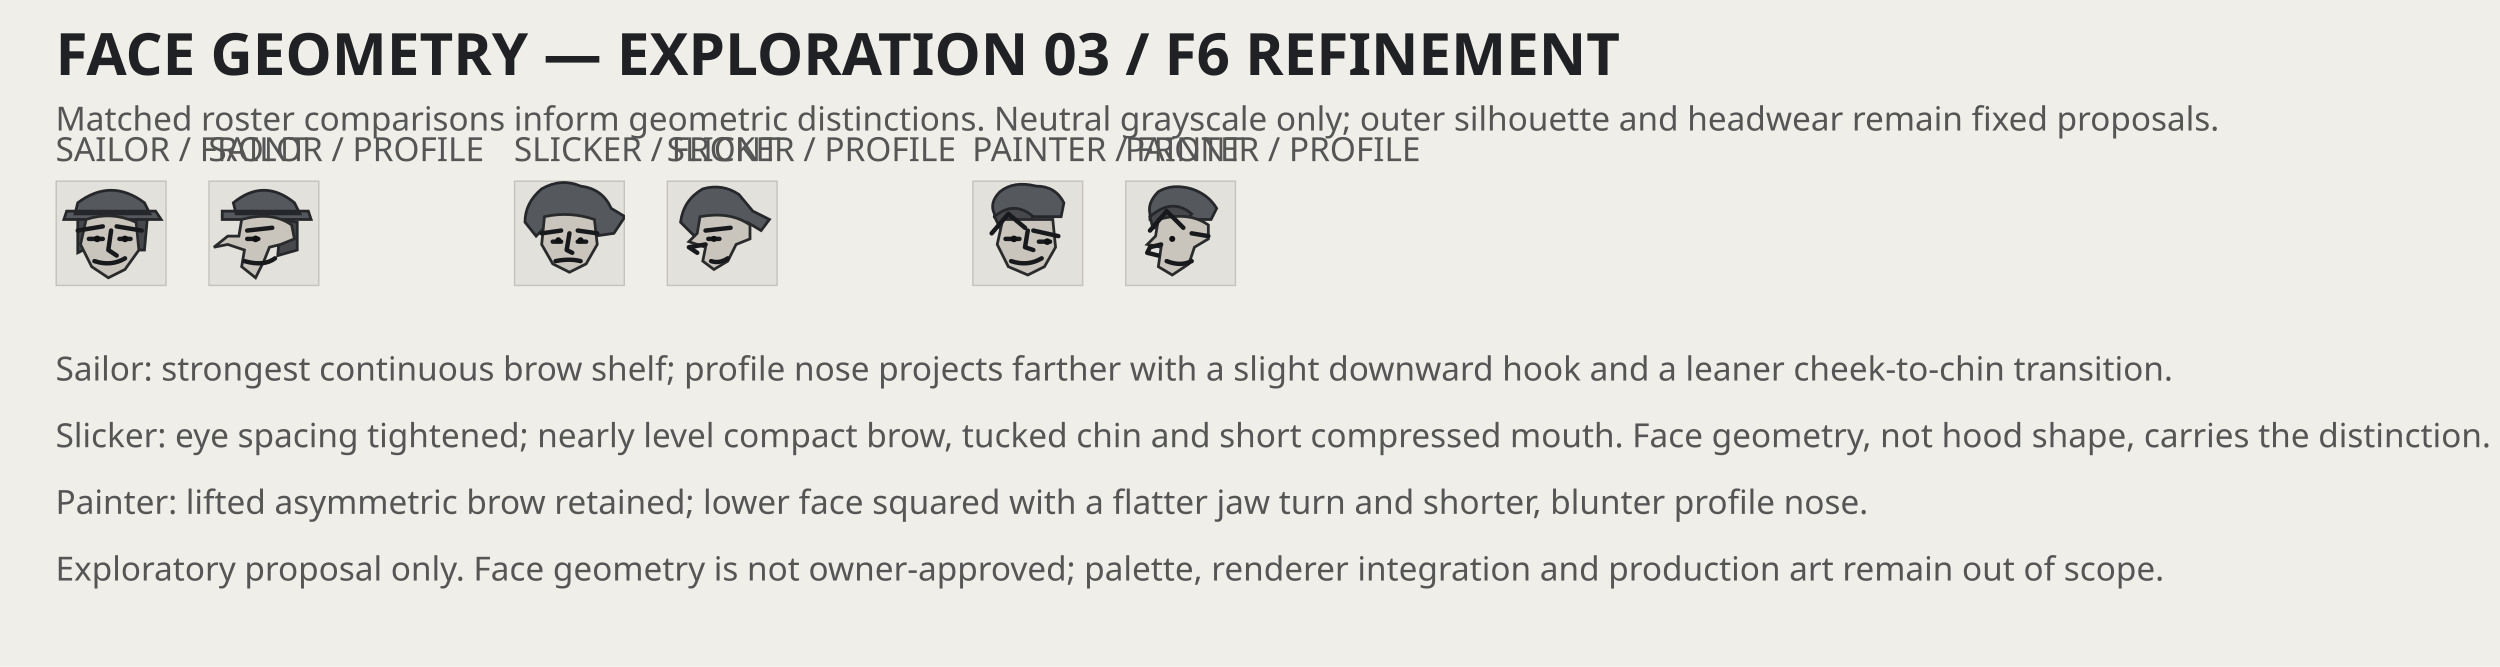
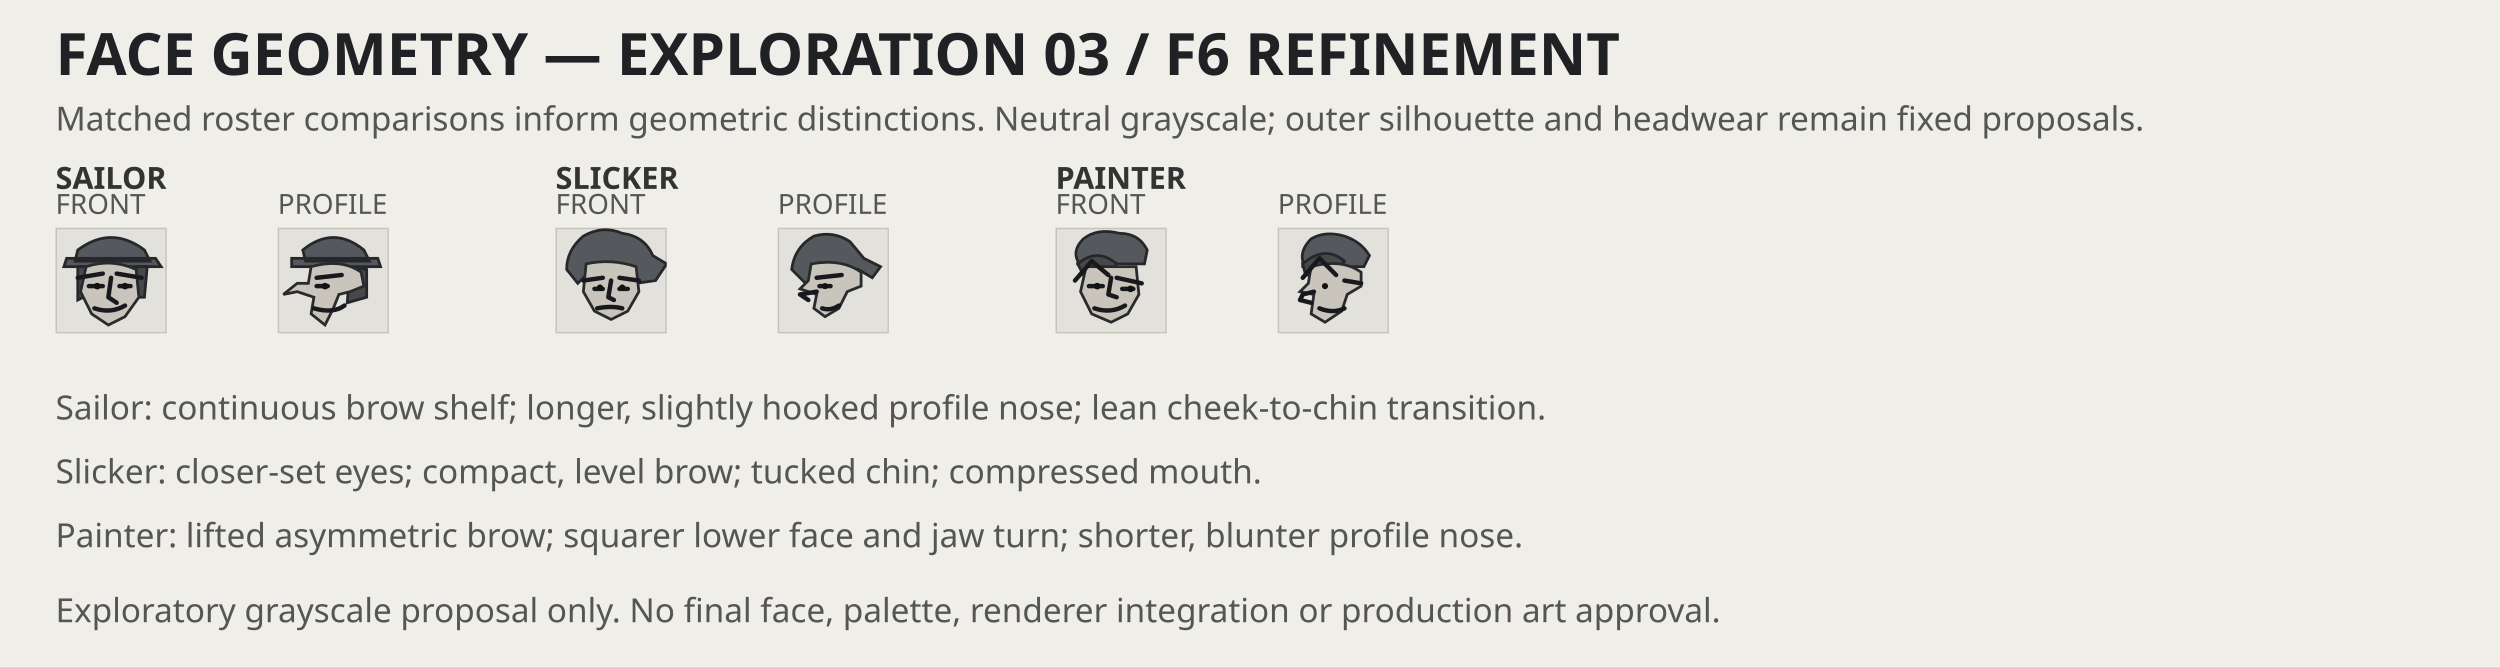
<svg xmlns="http://www.w3.org/2000/svg" width="900" height="240" viewBox="0 0 900 240">
  <rect width="900" height="240" fill="#efeee9" />
-   <style>.h{font:700 21px sans-serif;fill:#202124}.s{font:12px sans-serif;fill:#555}.p{fill:#e3e1db;stroke:#c6c3bb}.hat{fill:#55585d;stroke:#25272a;stroke-width:1}.face{fill:#c9c5bd;stroke:#292a2c;stroke-width:1}.hair{fill:#46484c;stroke:#25272a;stroke-width:1}.line{fill:none;stroke:#17191c;stroke-width:1.6;stroke-linecap:round;stroke-linejoin:round}.eye{fill:#111}</style>
+   <style>
+ .h{font:700 21px sans-serif;fill:#202124}
+ .s{font:12px sans-serif;fill:#555}
+ .char{font:700 11px sans-serif;fill:#333}
+ .view{font:10px sans-serif;fill:#555}
+ .p{fill:#e3e1db;stroke:#c6c3bb}
+ .hat{fill:#55585d;stroke:#25272a;stroke-width:1}
+ .face{fill:#c9c5bd;stroke:#292a2c;stroke-width:1}
+ .hair{fill:#46484c;stroke:#25272a;stroke-width:1}
+ .line{fill:none;stroke:#17191c;stroke-width:1.6;stroke-linecap:round;stroke-linejoin:round}
+ .eye{fill:#111}
+ </style>
  <text x="20" y="27" class="h">FACE GEOMETRY — EXPLORATION 03 / F6 REFINEMENT</text>
-   <text x="20" y="47" class="s">Matched roster comparisons inform geometric distinctions. Neutral grayscale only; outer silhouette and headwear remain fixed proposals.</text>
-   <g transform="translate(20 65)">
-     <text x="0" y="-7" class="s">SAILOR / FRONT</text>
+   <text x="20" y="47" class="s">Matched roster comparisons inform geometric distinctions. Neutral grayscale; outer silhouette and headwear remain fixed proposals.</text>
+   <text x="20" y="68" class="char">SAILOR</text>
+   <text x="200" y="68" class="char">SLICKER</text>
+   <text x="380" y="68" class="char">PAINTER</text>
+   <g transform="translate(20 82)">
+     <text x="0" y="-5" class="view">FRONT</text>
    <svg width="40" height="38" viewBox="0 0 40 38">
      <rect width="40" height="38" class="p" />
      <path class="hat" d="M8 8 Q20 -1 32 8 L34 12 L7 12Z M4 11 L36 11 L38 14 L3 14Z" />
      <path class="hair" d="M8 14 L12 14 L12 24 L8 26Z M29 14 L33 14 L32 25 L28 25Z" />
      <path class="face" d="M11 14 Q20 11 29 15 L30 25 L25 32 L19 35 L13 31 L9 23Z" />
      <path class="line" stroke-width="2.5" d="M8 18 L17 16.5 M22 16.5 L31 18" />
      <path class="line" d="M12 21 L17 21 M23 21 L27 21 M20 18 L19 25 L22 27 M14 29 Q20 31 25 28" />
      <circle class="eye" cx="15" cy="21" r="1.2" />
      <circle class="eye" cx="25" cy="21" r="1.2" />
    </svg>
  </g>
-   <g transform="translate(75 65)">
-     <text x="0" y="-7" class="s">SAILOR / PROFILE</text>
+   <g transform="translate(100 82)">
+     <text x="0" y="-5" class="view">PROFILE</text>
    <svg width="40" height="38" viewBox="0 0 40 38">
      <rect width="40" height="38" class="p" />
      <path class="hat" d="M9 8 Q20 -1 31 8 L33 12 L10 12Z M5 11 L36 11 L37 14 L5 14Z" />
      <path class="hair" d="M26 14 L32 15 L32 25 L25 27Z" />
      <path class="face" d="M12 14 Q23 11 30 16 L31 21 L26 23 L22 24 L20 29 L17 35 L12 31 L13 25 L7 23 L2 24 L7 20 L11 20Z" />
      <path class="line" d="M14 18 L23 17 M14 21 L18 21 M13 29 Q20 31 24 28" />
      <circle class="eye" cx="17" cy="21" r="1.2" />
    </svg>
  </g>
-   <g transform="translate(185 65)">
-     <text x="0" y="-7" class="s">SLICKER / FRONT</text>
+   <g transform="translate(200 82)">
+     <text x="0" y="-5" class="view">FRONT</text>
    <svg width="40" height="38" viewBox="0 0 40 38">
      <rect width="40" height="38" class="p" />
      <path class="hat" d="M4 15 Q4 8 10 3 Q17 -1 24 2 Q32 3 35 10 L40 13 L36 19 L29 20 L25 15 L13 15 L8 20Z" />
      <path class="face" d="M11 13 Q20 11 29 14 L30 23 L26 30 L20 33 L14 30 L10 23Z" />
      <path class="line" d="M10 19 L17 18 M23 18 L30 19 M14 22 L17 22 M23 22 L26 22 M20 19 L19 25 L21 26 M15 29 Q20 28 24 29" />
      <circle class="eye" cx="16" cy="21.5" r="1.1" />
      <circle class="eye" cx="24" cy="21.5" r="1.1" />
    </svg>
  </g>
-   <g transform="translate(240 65)">
-     <text x="0" y="-7" class="s">SLICKER / PROFILE</text>
+   <g transform="translate(280 82)">
+     <text x="0" y="-5" class="view">PROFILE</text>
    <svg width="40" height="38" viewBox="0 0 40 38">
      <rect width="40" height="38" class="p" />
      <path class="hat" d="M5 15 Q6 7 13 3 Q20 1 26 5 L31 11 L37 14 L34 18 L29 15 L17 15 L11 21Z" />
      <path class="face" d="M12 13 Q23 11 30 16 L30 21 L25 23 L22 29 L17 32 L13 29 L14 24 L8 22 L11 19Z" />
      <path class="line" d="M14 18 L23 17 M15 21 L19 21 M14 23 L8 24 L11 26 M16 29 Q19 30 22 28" />
      <circle class="eye" cx="17" cy="21" r="1.1" />
    </svg>
  </g>
-   <g transform="translate(350 65)">
-     <text x="0" y="-7" class="s">PAINTER / FRONT</text>
+   <g transform="translate(380 82)">
+     <text x="0" y="-5" class="view">FRONT</text>
    <svg width="40" height="38" viewBox="0 0 40 38">
      <rect width="40" height="38" class="p" />
      <path class="hat" d="M8 12 Q6 8 10 4 Q15 0 23 2 Q30 2 33 8 L32 13 L8 13Z" />
      <path class="hair" d="M8 13 Q15 7 22 13 L19 17 L10 17Z" />
      <path class="face" d="M11 14 L29 14 L30 24 L26 31 L20 34 L13 31 L9 23Z" />
      <path class="line" stroke-width="2.5" d="M7 19 L13 12 L19 17 M22 18 L31 20" />
      <path class="line" d="M12 21 L17 21 M24 22 L28 22 M20 18 L19 24 L22 25 M14 29 Q20 31 25 28" />
      <circle class="eye" cx="15" cy="21" r="1.2" />
      <circle class="eye" cx="27" cy="22" r="1.2" />
    </svg>
  </g>
-   <g transform="translate(405 65)">
-     <text x="0" y="-7" class="s">PAINTER / PROFILE</text>
+   <g transform="translate(460 82)">
+     <text x="0" y="-5" class="view">PROFILE</text>
    <svg width="40" height="38" viewBox="0 0 40 38">
      <rect width="40" height="38" class="p" />
      <path class="hat" d="M9 12 Q8 8 12 4 Q17 1 24 3 Q30 5 33 10 L31 14 L9 14Z" />
      <path class="hair" d="M9 13 Q17 6 24 12 L20 17 L10 17Z" />
      <path class="face" d="M12 14 Q23 11 30 16 L30 21 L25 24 L23 30 L17 34 L12 31 L13 24 L8 23 L11 20Z" />
      <path class="line" stroke-width="2.4" d="M9 18 L15 11 L21 17 M24 19 L30 20" />
      <path class="line" d="M13 23 L9 24 L8 26 L12 27 M15 29 Q20 31 24 29" />
      <circle class="eye" cx="17" cy="21" r="1.1" />
    </svg>
  </g>
-   <text x="20" y="137" class="s">Sailor: strongest continuous brow shelf; profile nose projects farther with a slight downward hook and a leaner cheek-to-chin transition.</text>
-   <text x="20" y="161" class="s">Slicker: eye spacing tightened; nearly level compact brow, tucked chin and short compressed mouth. Face geometry, not hood shape, carries the distinction.</text>
-   <text x="20" y="185" class="s">Painter: lifted asymmetric brow retained; lower face squared with a flatter jaw turn and shorter, blunter profile nose.</text>
-   <text x="20" y="209" class="s">Exploratory proposal only. Face geometry is not owner-approved; palette, renderer integration and production art remain out of scope.</text>
+   <text x="20" y="151" class="s">Sailor: continuous brow shelf; longer, slightly hooked profile nose; lean cheek-to-chin transition.</text>
+   <text x="20" y="174" class="s">Slicker: closer-set eyes; compact, level brow; tucked chin; compressed mouth.</text>
+   <text x="20" y="197" class="s">Painter: lifted asymmetric brow; squarer lower face and jaw turn; shorter, blunter profile nose.</text>
+   <text x="20" y="224" class="s">Exploratory grayscale proposal only. No final face, palette, renderer integration or production art approval.</text>
</svg>
